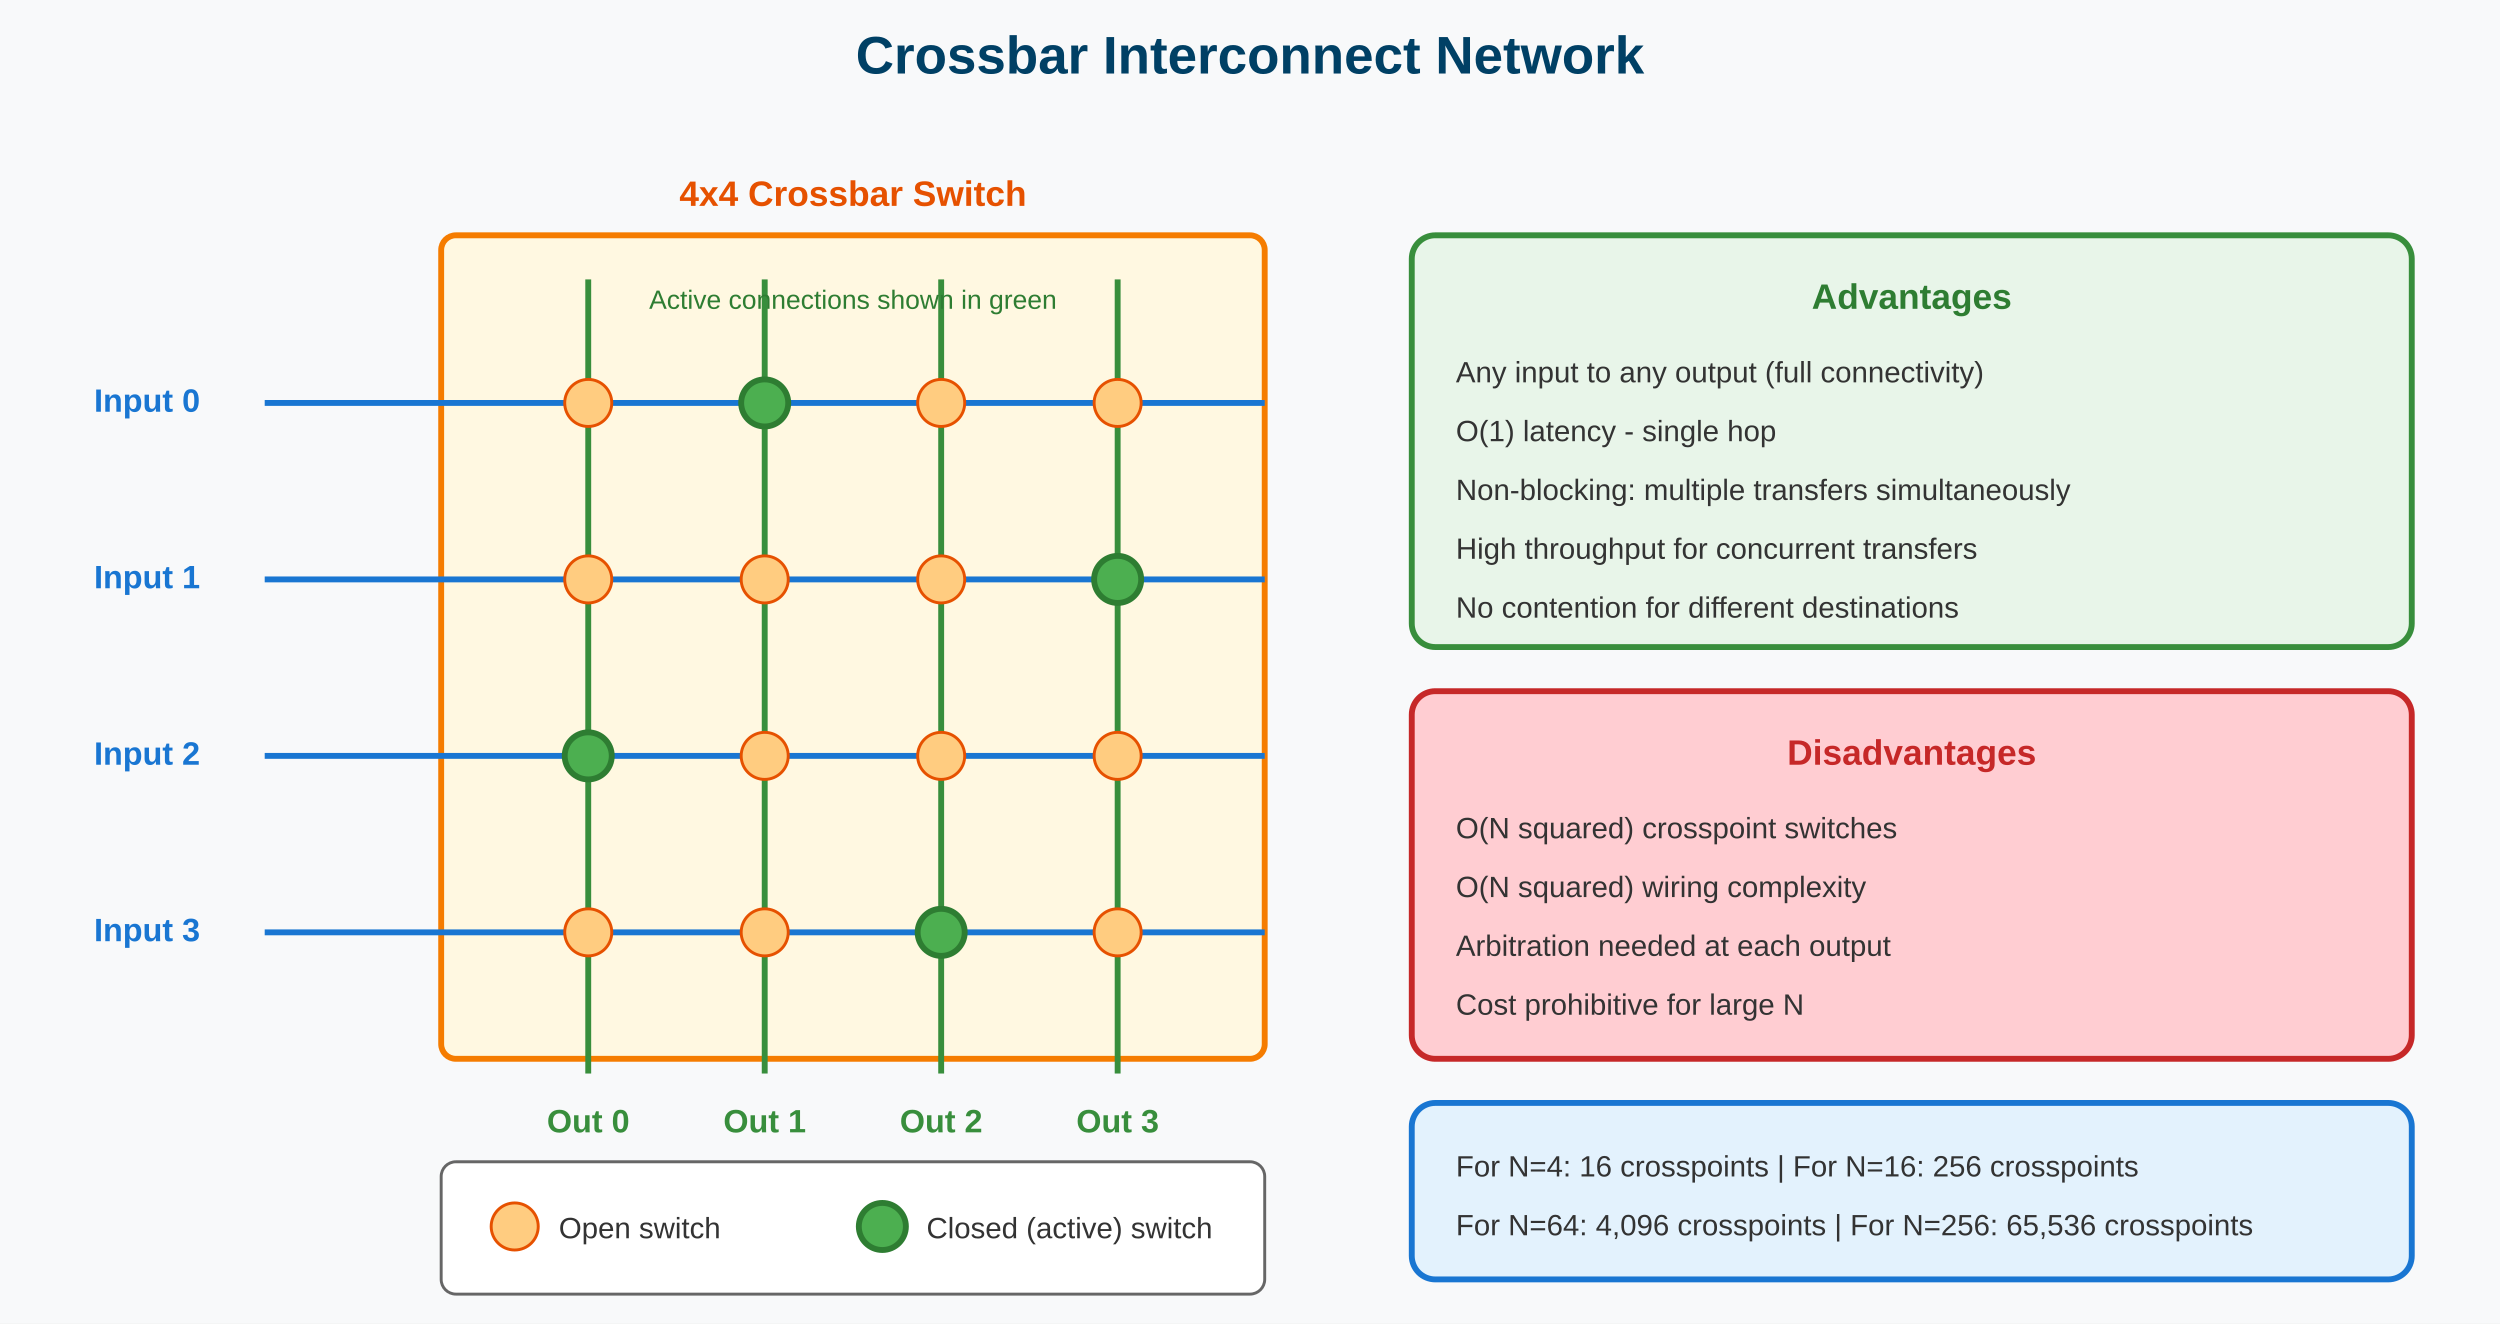
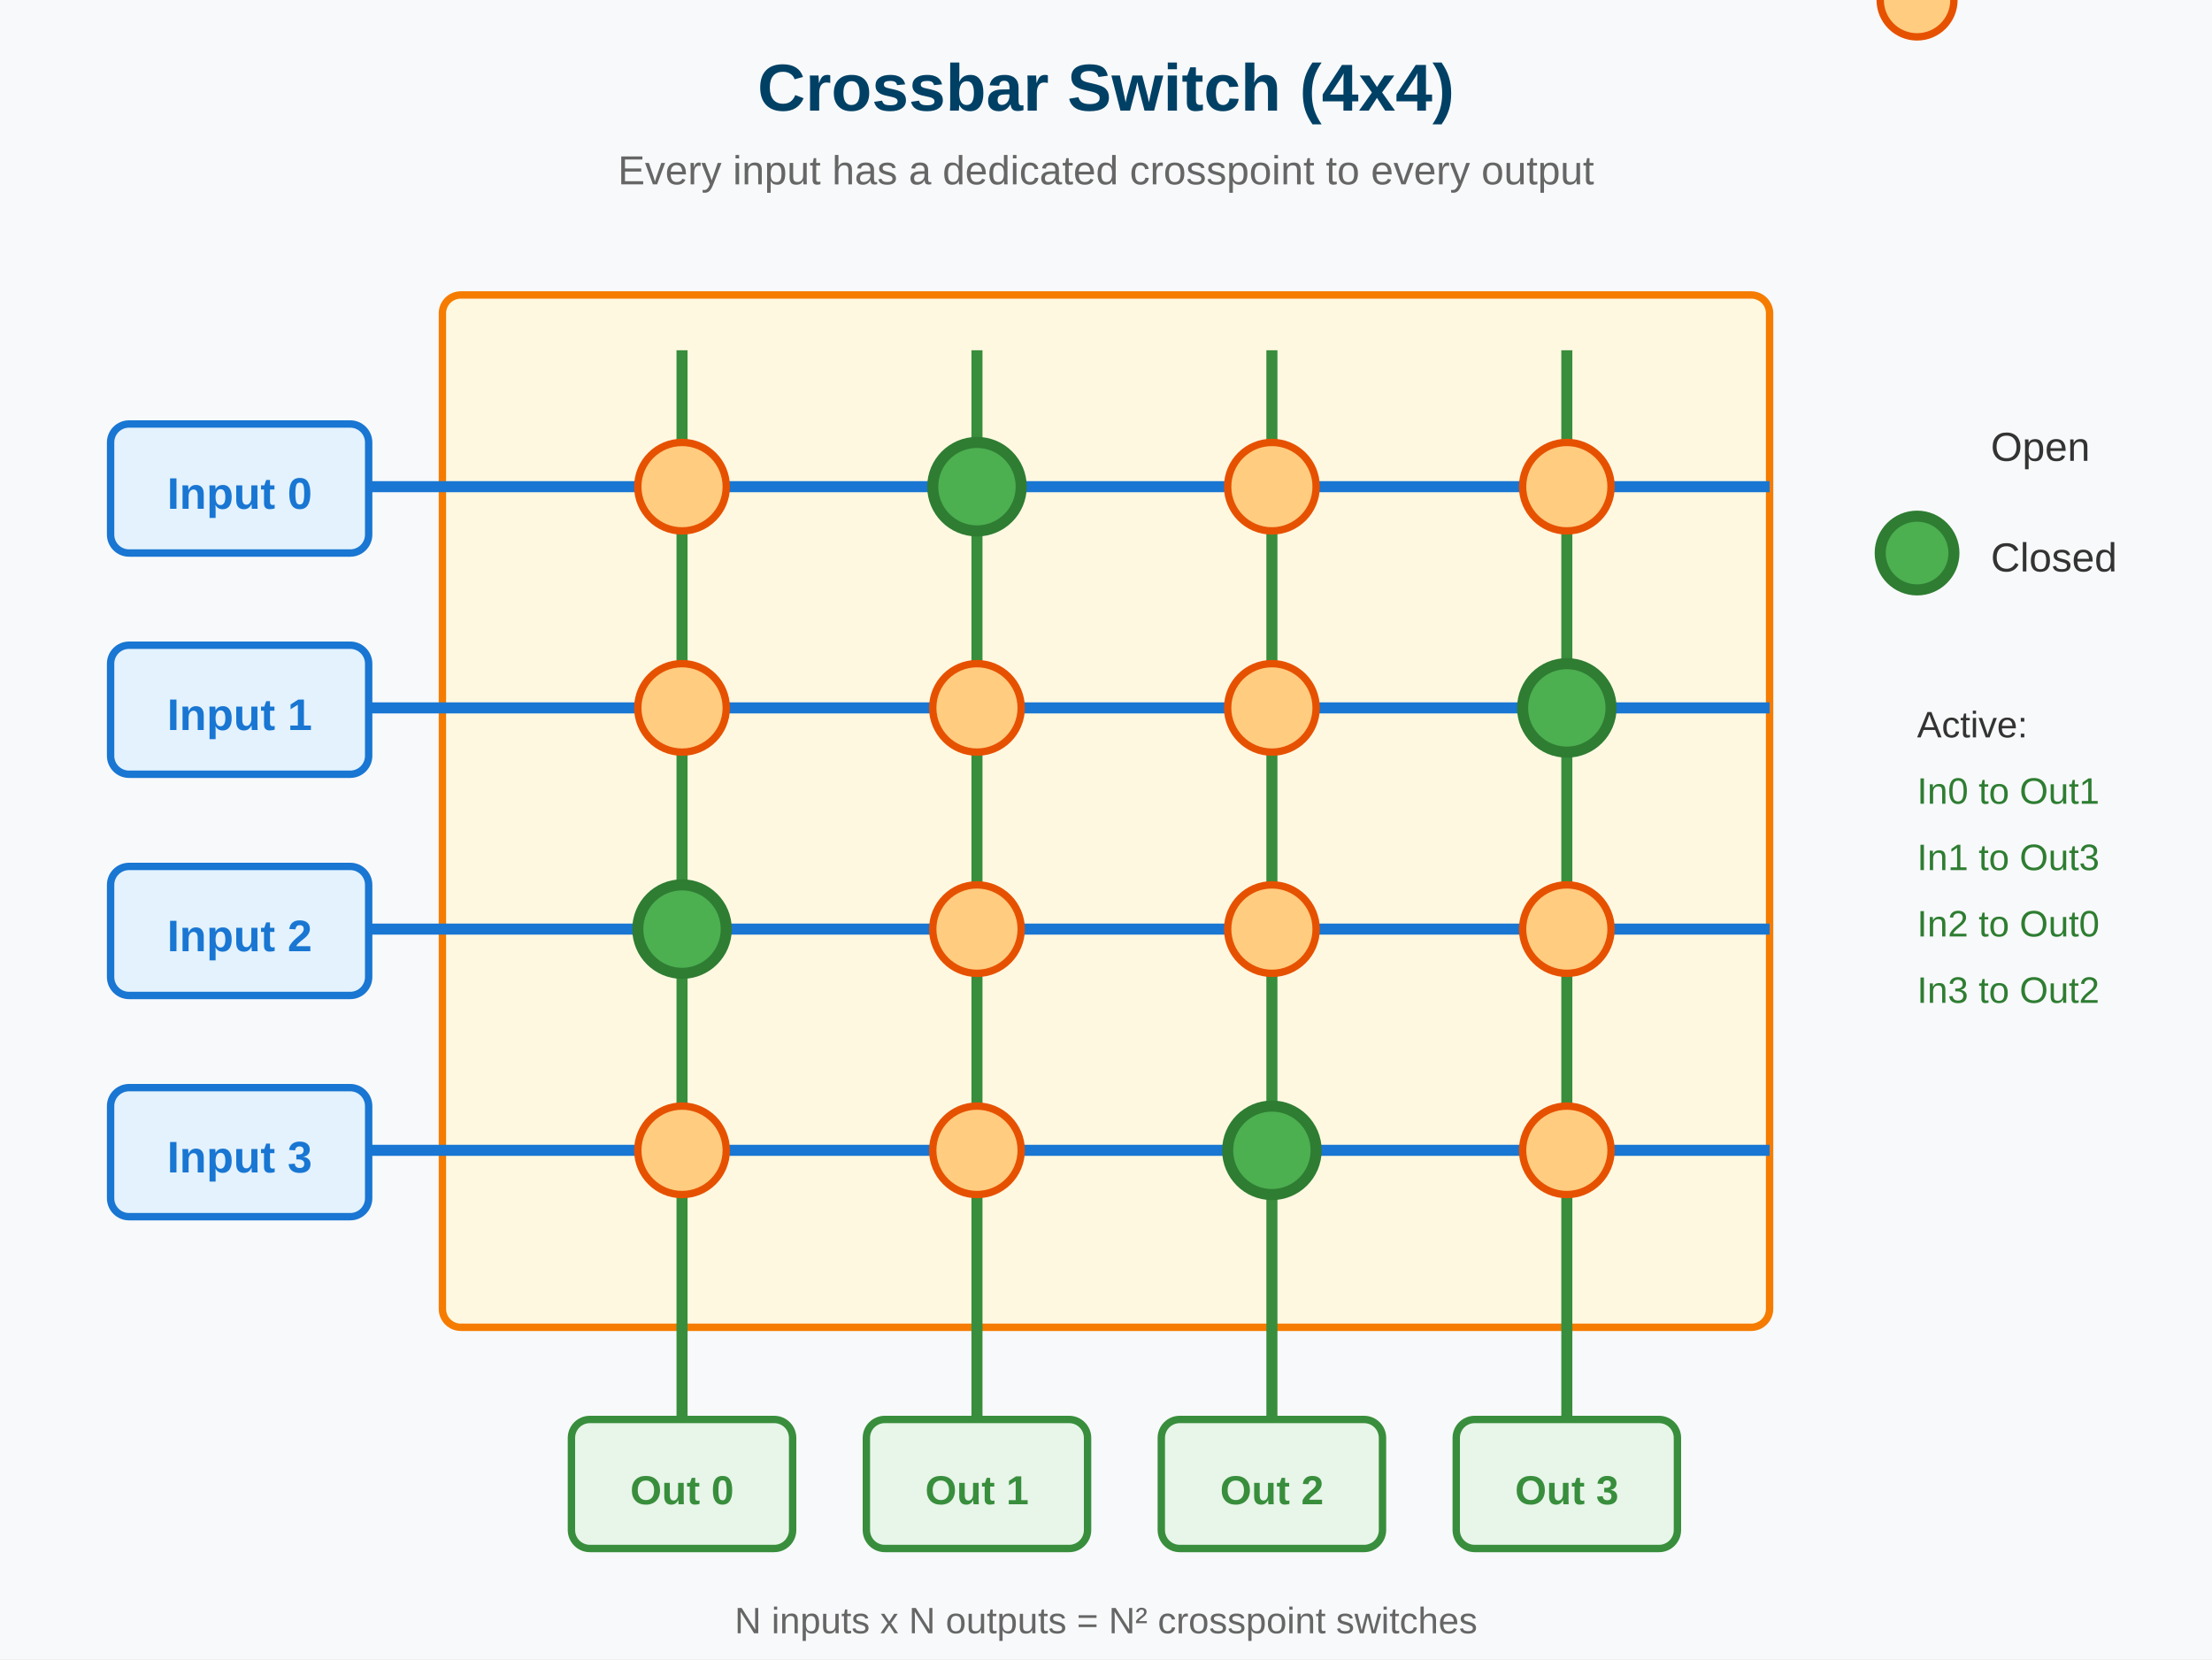
- <svg xmlns="http://www.w3.org/2000/svg" viewBox="0 0 850 450">
-   <rect width="850" height="450" fill="#f8f9fa" />
-   <text x="425" y="25" text-anchor="middle" font-family="Arial, sans-serif" font-size="18" font-weight="bold" fill="#004065">Crossbar Interconnect Network</text>
-   <rect x="150" y="80" width="280" height="280" rx="5" fill="#fff8e1" stroke="#f57c00" stroke-width="2" />
-   <text x="290" y="70" text-anchor="middle" font-family="Arial, sans-serif" font-size="12" font-weight="bold" fill="#e65100">4x4 Crossbar Switch</text>
-   <text x="50" y="140" text-anchor="middle" font-family="Arial, sans-serif" font-size="11" font-weight="bold" fill="#1976d2">Input 0</text>
-   <text x="50" y="200" text-anchor="middle" font-family="Arial, sans-serif" font-size="11" font-weight="bold" fill="#1976d2">Input 1</text>
-   <text x="50" y="260" text-anchor="middle" font-family="Arial, sans-serif" font-size="11" font-weight="bold" fill="#1976d2">Input 2</text>
-   <text x="50" y="320" text-anchor="middle" font-family="Arial, sans-serif" font-size="11" font-weight="bold" fill="#1976d2">Input 3</text>
-   <text x="200" y="385" text-anchor="middle" font-family="Arial, sans-serif" font-size="11" font-weight="bold" fill="#388e3c">Out 0</text>
-   <text x="260" y="385" text-anchor="middle" font-family="Arial, sans-serif" font-size="11" font-weight="bold" fill="#388e3c">Out 1</text>
-   <text x="320" y="385" text-anchor="middle" font-family="Arial, sans-serif" font-size="11" font-weight="bold" fill="#388e3c">Out 2</text>
-   <text x="380" y="385" text-anchor="middle" font-family="Arial, sans-serif" font-size="11" font-weight="bold" fill="#388e3c">Out 3</text>
-   <line x1="90" y1="137" x2="430" y2="137" stroke="#1976d2" stroke-width="2" />
-   <line x1="90" y1="197" x2="430" y2="197" stroke="#1976d2" stroke-width="2" />
-   <line x1="90" y1="257" x2="430" y2="257" stroke="#1976d2" stroke-width="2" />
-   <line x1="90" y1="317" x2="430" y2="317" stroke="#1976d2" stroke-width="2" />
-   <line x1="200" y1="95" x2="200" y2="365" stroke="#388e3c" stroke-width="2" />
-   <line x1="260" y1="95" x2="260" y2="365" stroke="#388e3c" stroke-width="2" />
-   <line x1="320" y1="95" x2="320" y2="365" stroke="#388e3c" stroke-width="2" />
-   <line x1="380" y1="95" x2="380" y2="365" stroke="#388e3c" stroke-width="2" />
-   <circle cx="200" cy="137" r="8" fill="#ffcc80" stroke="#e65100" stroke-width="1" />
-   <circle cx="260" cy="137" r="8" fill="#4caf50" stroke="#2e7d32" stroke-width="2" />
-   <circle cx="320" cy="137" r="8" fill="#ffcc80" stroke="#e65100" stroke-width="1" />
-   <circle cx="380" cy="137" r="8" fill="#ffcc80" stroke="#e65100" stroke-width="1" />
-   <circle cx="200" cy="197" r="8" fill="#ffcc80" stroke="#e65100" stroke-width="1" />
-   <circle cx="260" cy="197" r="8" fill="#ffcc80" stroke="#e65100" stroke-width="1" />
-   <circle cx="320" cy="197" r="8" fill="#ffcc80" stroke="#e65100" stroke-width="1" />
-   <circle cx="380" cy="197" r="8" fill="#4caf50" stroke="#2e7d32" stroke-width="2" />
-   <circle cx="200" cy="257" r="8" fill="#4caf50" stroke="#2e7d32" stroke-width="2" />
-   <circle cx="260" cy="257" r="8" fill="#ffcc80" stroke="#e65100" stroke-width="1" />
-   <circle cx="320" cy="257" r="8" fill="#ffcc80" stroke="#e65100" stroke-width="1" />
-   <circle cx="380" cy="257" r="8" fill="#ffcc80" stroke="#e65100" stroke-width="1" />
-   <circle cx="200" cy="317" r="8" fill="#ffcc80" stroke="#e65100" stroke-width="1" />
-   <circle cx="260" cy="317" r="8" fill="#ffcc80" stroke="#e65100" stroke-width="1" />
-   <circle cx="320" cy="317" r="8" fill="#4caf50" stroke="#2e7d32" stroke-width="2" />
-   <circle cx="380" cy="317" r="8" fill="#ffcc80" stroke="#e65100" stroke-width="1" />
-   <text x="290" y="105" text-anchor="middle" font-family="Arial, sans-serif" font-size="9" fill="#2e7d32">Active connections shown in green</text>
-   <rect x="480" y="80" width="340" height="140" rx="8" fill="#e8f5e9" stroke="#388e3c" stroke-width="2" />
-   <text x="650" y="105" text-anchor="middle" font-family="Arial, sans-serif" font-size="12" font-weight="bold" fill="#2e7d32">Advantages</text>
-   <text x="495" y="130" font-family="Arial, sans-serif" font-size="10" fill="#333">Any input to any output (full connectivity)</text>
-   <text x="495" y="150" font-family="Arial, sans-serif" font-size="10" fill="#333">O(1) latency - single hop</text>
-   <text x="495" y="170" font-family="Arial, sans-serif" font-size="10" fill="#333">Non-blocking: multiple transfers simultaneously</text>
-   <text x="495" y="190" font-family="Arial, sans-serif" font-size="10" fill="#333">High throughput for concurrent transfers</text>
-   <text x="495" y="210" font-family="Arial, sans-serif" font-size="10" fill="#333">No contention for different destinations</text>
-   <rect x="480" y="235" width="340" height="125" rx="8" fill="#ffcdd2" stroke="#c62828" stroke-width="2" />
-   <text x="650" y="260" text-anchor="middle" font-family="Arial, sans-serif" font-size="12" font-weight="bold" fill="#c62828">Disadvantages</text>
-   <text x="495" y="285" font-family="Arial, sans-serif" font-size="10" fill="#333">O(N squared) crosspoint switches</text>
-   <text x="495" y="305" font-family="Arial, sans-serif" font-size="10" fill="#333">O(N squared) wiring complexity</text>
-   <text x="495" y="325" font-family="Arial, sans-serif" font-size="10" fill="#333">Arbitration needed at each output</text>
-   <text x="495" y="345" font-family="Arial, sans-serif" font-size="10" fill="#333">Cost prohibitive for large N</text>
-   <rect x="480" y="375" width="340" height="60" rx="8" fill="#e3f2fd" stroke="#1976d2" stroke-width="2" />
-   <text x="495" y="400" font-family="Arial, sans-serif" font-size="10" fill="#333">For N=4: 16 crosspoints | For N=16: 256 crosspoints</text>
-   <text x="495" y="420" font-family="Arial, sans-serif" font-size="10" fill="#333">For N=64: 4,096 crosspoints | For N=256: 65,536 crosspoints</text>
-   <rect x="150" y="395" width="280" height="45" rx="5" fill="white" stroke="#666" stroke-width="1" />
-   <circle cx="175" cy="417" r="8" fill="#ffcc80" stroke="#e65100" stroke-width="1" />
-   <text x="190" y="421" font-family="Arial, sans-serif" font-size="10" fill="#333">Open switch</text>
-   <circle cx="300" cy="417" r="8" fill="#4caf50" stroke="#2e7d32" stroke-width="2" />
-   <text x="315" y="421" font-family="Arial, sans-serif" font-size="10" fill="#333">Closed (active) switch</text>
+ <svg xmlns="http://www.w3.org/2000/svg" viewBox="0 0 600 450">
+   <rect width="600" height="450" fill="#f8f9fa" />
+   <text x="300" y="30" text-anchor="middle" font-family="Arial, sans-serif" font-size="18" font-weight="bold" fill="#004065">Crossbar Switch (4x4)</text>
+   <text x="300" y="50" text-anchor="middle" font-family="Arial, sans-serif" font-size="11" fill="#666">Every input has a dedicated crosspoint to every output</text>
+   <rect x="120" y="80" width="360" height="280" rx="5" fill="#fff8e1" stroke="#f57c00" stroke-width="2" />
+   <rect x="30" y="115" width="70" height="35" rx="5" fill="#e3f2fd" stroke="#1976d2" stroke-width="2" />
+   <text x="65" y="138" text-anchor="middle" font-family="Arial, sans-serif" font-size="12" font-weight="bold" fill="#1976d2">Input 0</text>
+   <rect x="30" y="175" width="70" height="35" rx="5" fill="#e3f2fd" stroke="#1976d2" stroke-width="2" />
+   <text x="65" y="198" text-anchor="middle" font-family="Arial, sans-serif" font-size="12" font-weight="bold" fill="#1976d2">Input 1</text>
+   <rect x="30" y="235" width="70" height="35" rx="5" fill="#e3f2fd" stroke="#1976d2" stroke-width="2" />
+   <text x="65" y="258" text-anchor="middle" font-family="Arial, sans-serif" font-size="12" font-weight="bold" fill="#1976d2">Input 2</text>
+   <rect x="30" y="295" width="70" height="35" rx="5" fill="#e3f2fd" stroke="#1976d2" stroke-width="2" />
+   <text x="65" y="318" text-anchor="middle" font-family="Arial, sans-serif" font-size="12" font-weight="bold" fill="#1976d2">Input 3</text>
+   <rect x="155" y="385" width="60" height="35" rx="5" fill="#e8f5e9" stroke="#388e3c" stroke-width="2" />
+   <text x="185" y="408" text-anchor="middle" font-family="Arial, sans-serif" font-size="11" font-weight="bold" fill="#388e3c">Out 0</text>
+   <rect x="235" y="385" width="60" height="35" rx="5" fill="#e8f5e9" stroke="#388e3c" stroke-width="2" />
+   <text x="265" y="408" text-anchor="middle" font-family="Arial, sans-serif" font-size="11" font-weight="bold" fill="#388e3c">Out 1</text>
+   <rect x="315" y="385" width="60" height="35" rx="5" fill="#e8f5e9" stroke="#388e3c" stroke-width="2" />
+   <text x="345" y="408" text-anchor="middle" font-family="Arial, sans-serif" font-size="11" font-weight="bold" fill="#388e3c">Out 2</text>
+   <rect x="395" y="385" width="60" height="35" rx="5" fill="#e8f5e9" stroke="#388e3c" stroke-width="2" />
+   <text x="425" y="408" text-anchor="middle" font-family="Arial, sans-serif" font-size="11" font-weight="bold" fill="#388e3c">Out 3</text>
+   <line x1="100" y1="132" x2="480" y2="132" stroke="#1976d2" stroke-width="3" />
+   <line x1="100" y1="192" x2="480" y2="192" stroke="#1976d2" stroke-width="3" />
+   <line x1="100" y1="252" x2="480" y2="252" stroke="#1976d2" stroke-width="3" />
+   <line x1="100" y1="312" x2="480" y2="312" stroke="#1976d2" stroke-width="3" />
+   <line x1="185" y1="95" x2="185" y2="385" stroke="#388e3c" stroke-width="3" />
+   <line x1="265" y1="95" x2="265" y2="385" stroke="#388e3c" stroke-width="3" />
+   <line x1="345" y1="95" x2="345" y2="385" stroke="#388e3c" stroke-width="3" />
+   <line x1="425" y1="95" x2="425" y2="385" stroke="#388e3c" stroke-width="3" />
+   <circle cx="185" cy="132" r="12" fill="#ffcc80" stroke="#e65100" stroke-width="2" />
+   <circle cx="265" cy="132" r="12" fill="#4caf50" stroke="#2e7d32" stroke-width="3" />
+   <circle cx="345" cy="132" r="12" fill="#ffcc80" stroke="#e65100" stroke-width="2" />
+   <circle cx="425" cy="132" r="12" fill="#ffcc80" stroke="#e65100" stroke-width="2" />
+   <circle cx="185" cy="192" r="12" fill="#ffcc80" stroke="#e65100" stroke-width="2" />
+   <circle cx="265" cy="192" r="12" fill="#ffcc80" stroke="#e65100" stroke-width="2" />
+   <circle cx="345" cy="192" r="12" fill="#ffcc80" stroke="#e65100" stroke-width="2" />
+   <circle cx="425" cy="192" r="12" fill="#4caf50" stroke="#2e7d32" stroke-width="3" />
+   <circle cx="185" cy="252" r="12" fill="#4caf50" stroke="#2e7d32" stroke-width="3" />
+   <circle cx="265" cy="252" r="12" fill="#ffcc80" stroke="#e65100" stroke-width="2" />
+   <circle cx="345" cy="252" r="12" fill="#ffcc80" stroke="#e65100" stroke-width="2" />
+   <circle cx="425" cy="252" r="12" fill="#ffcc80" stroke="#e65100" stroke-width="2" />
+   <circle cx="185" cy="312" r="12" fill="#ffcc80" stroke="#e65100" stroke-width="2" />
+   <circle cx="265" cy="312" r="12" fill="#ffcc80" stroke="#e65100" stroke-width="2" />
+   <circle cx="345" cy="312" r="12" fill="#4caf50" stroke="#2e7d32" stroke-width="3" />
+   <circle cx="425" cy="312" r="12" fill="#ffcc80" stroke="#e65100" stroke-width="2" />
+   <circle cx="520" y="120" r="10" fill="#ffcc80" stroke="#e65100" stroke-width="2" />
+   <text x="540" y="125" font-family="Arial, sans-serif" font-size="11" fill="#333">Open</text>
+   <circle cx="520" cy="150" r="10" fill="#4caf50" stroke="#2e7d32" stroke-width="3" />
+   <text x="540" y="155" font-family="Arial, sans-serif" font-size="11" fill="#333">Closed</text>
+   <text x="520" y="200" font-family="Arial, sans-serif" font-size="10" fill="#333">Active:</text>
+   <text x="520" y="218" font-family="Arial, sans-serif" font-size="10" fill="#2e7d32">In0 to Out1</text>
+   <text x="520" y="236" font-family="Arial, sans-serif" font-size="10" fill="#2e7d32">In1 to Out3</text>
+   <text x="520" y="254" font-family="Arial, sans-serif" font-size="10" fill="#2e7d32">In2 to Out0</text>
+   <text x="520" y="272" font-family="Arial, sans-serif" font-size="10" fill="#2e7d32">In3 to Out2</text>
+   <rect x="120" y="430" width="360" height="15" fill="none" />
+   <text x="300" y="443" text-anchor="middle" font-family="Arial, sans-serif" font-size="10" fill="#666">N inputs x N outputs = N² crosspoint switches</text>
</svg>
